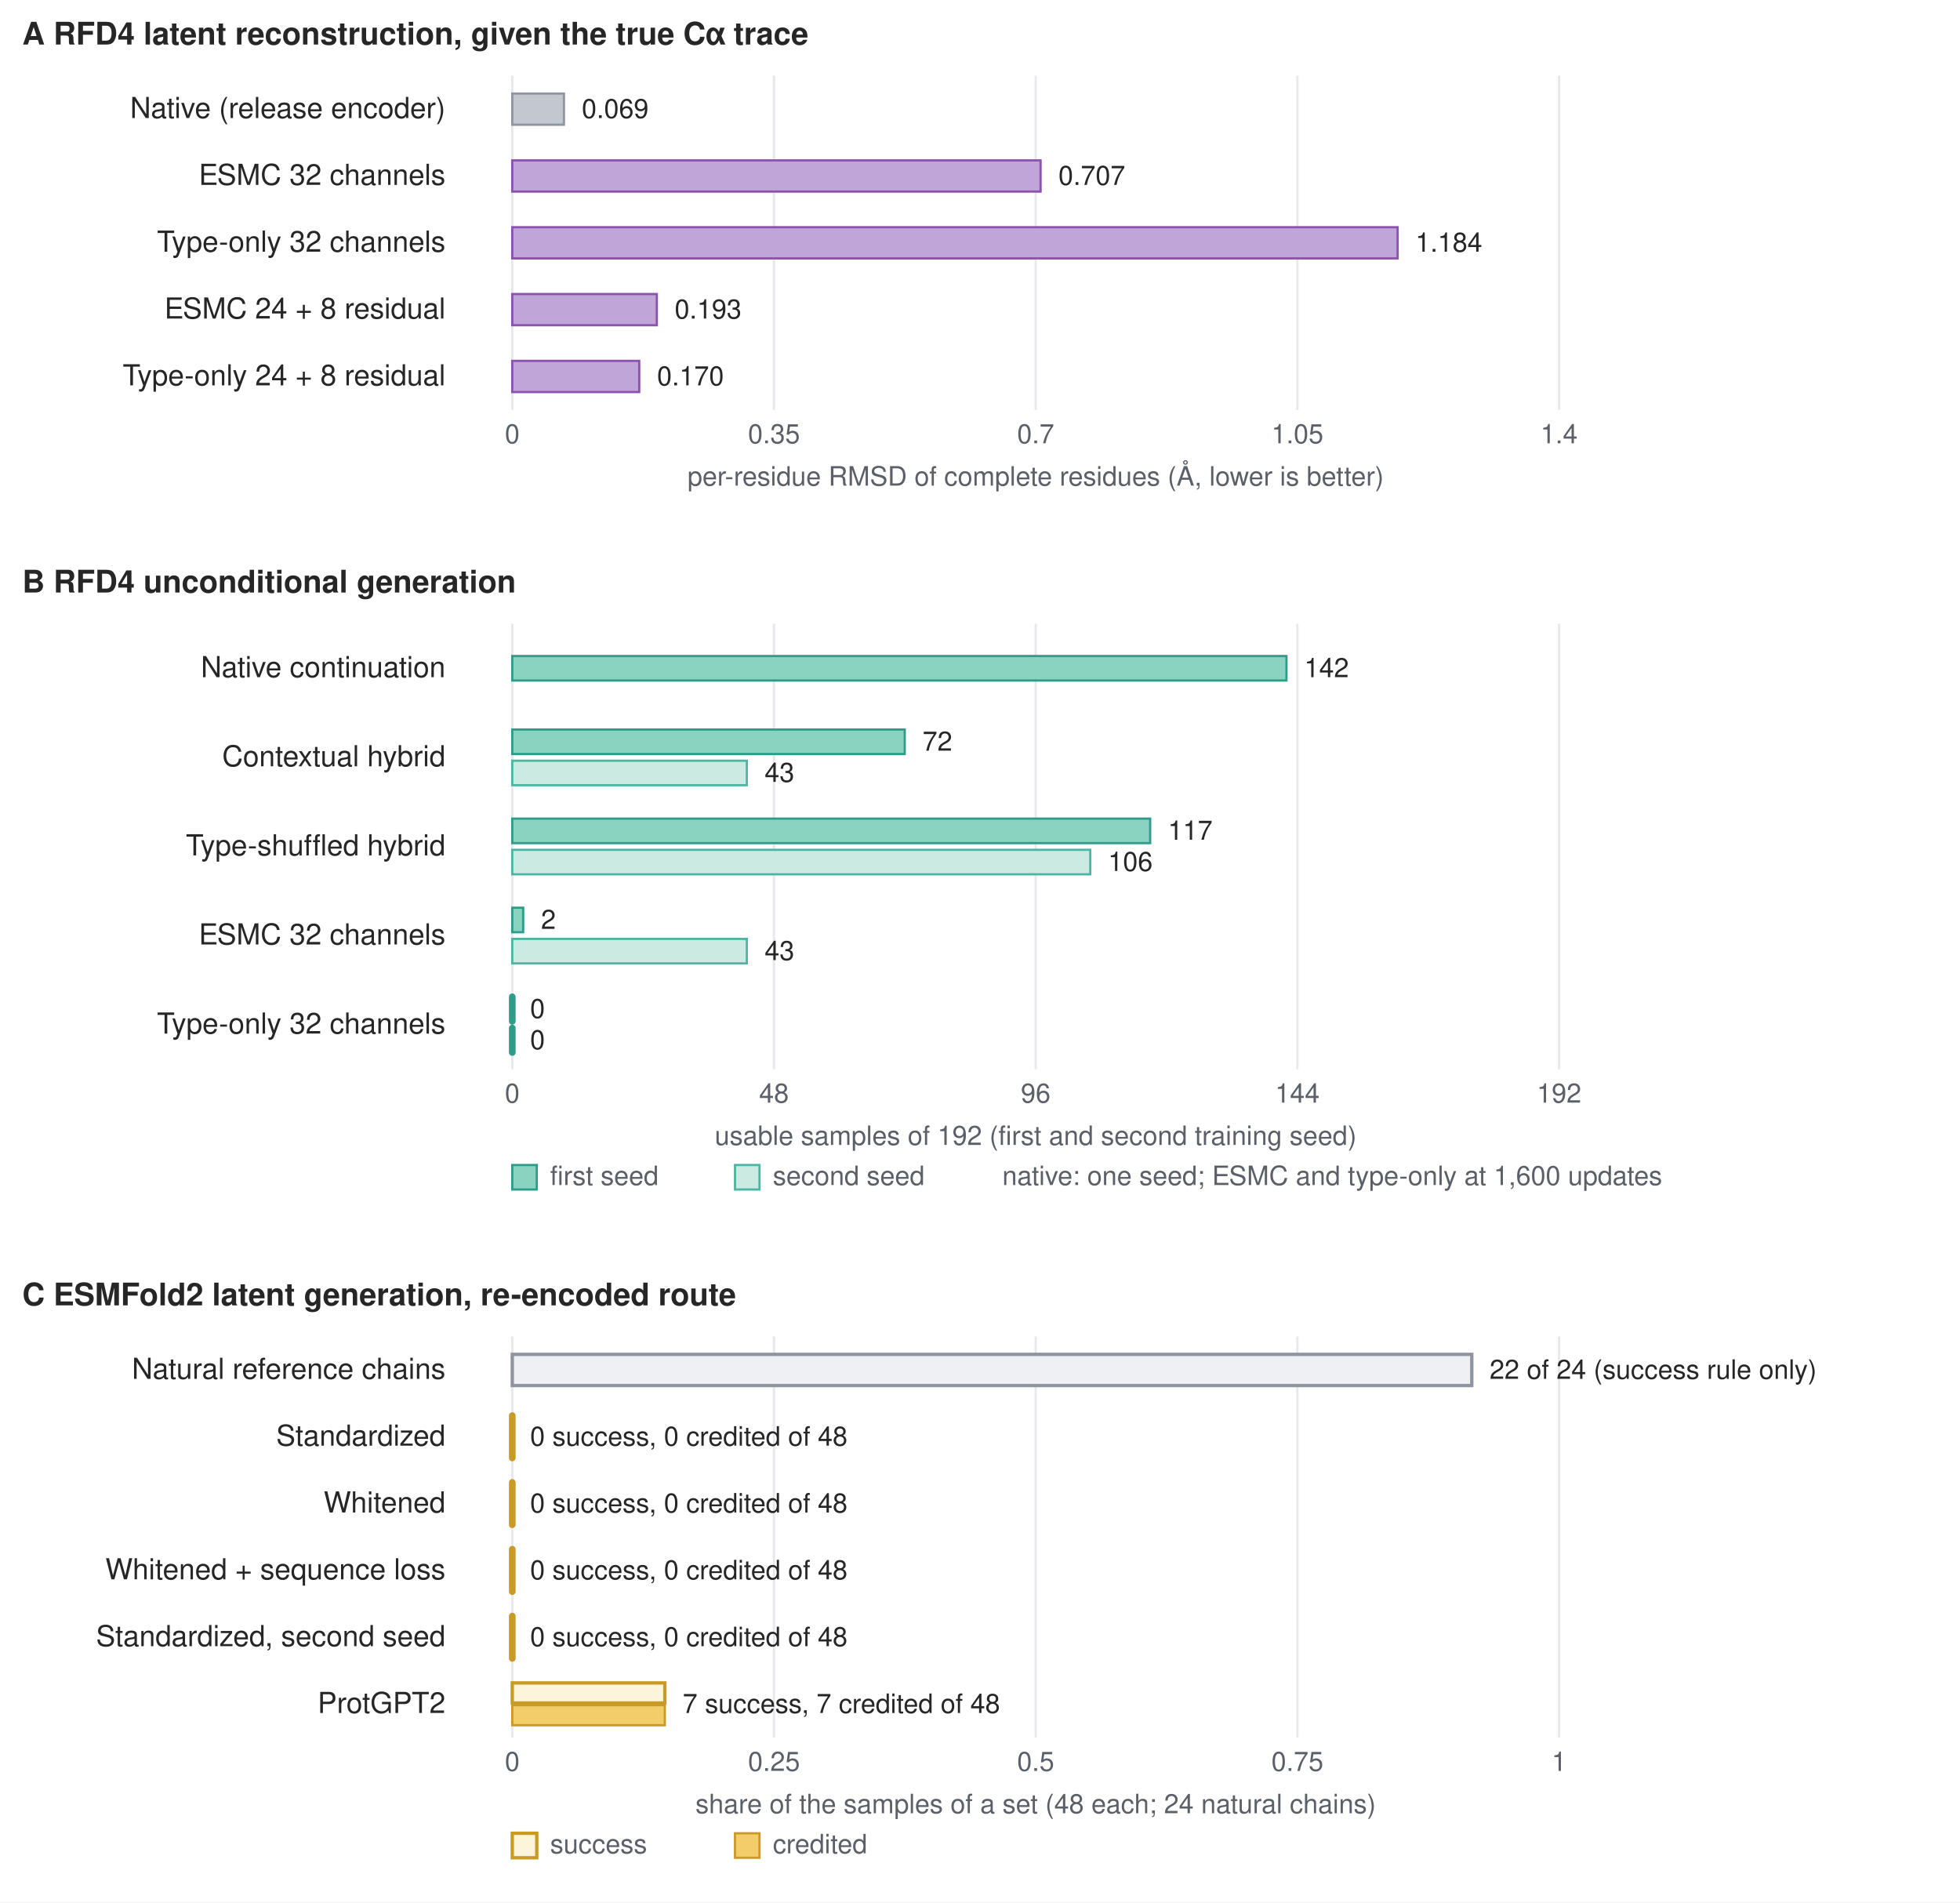
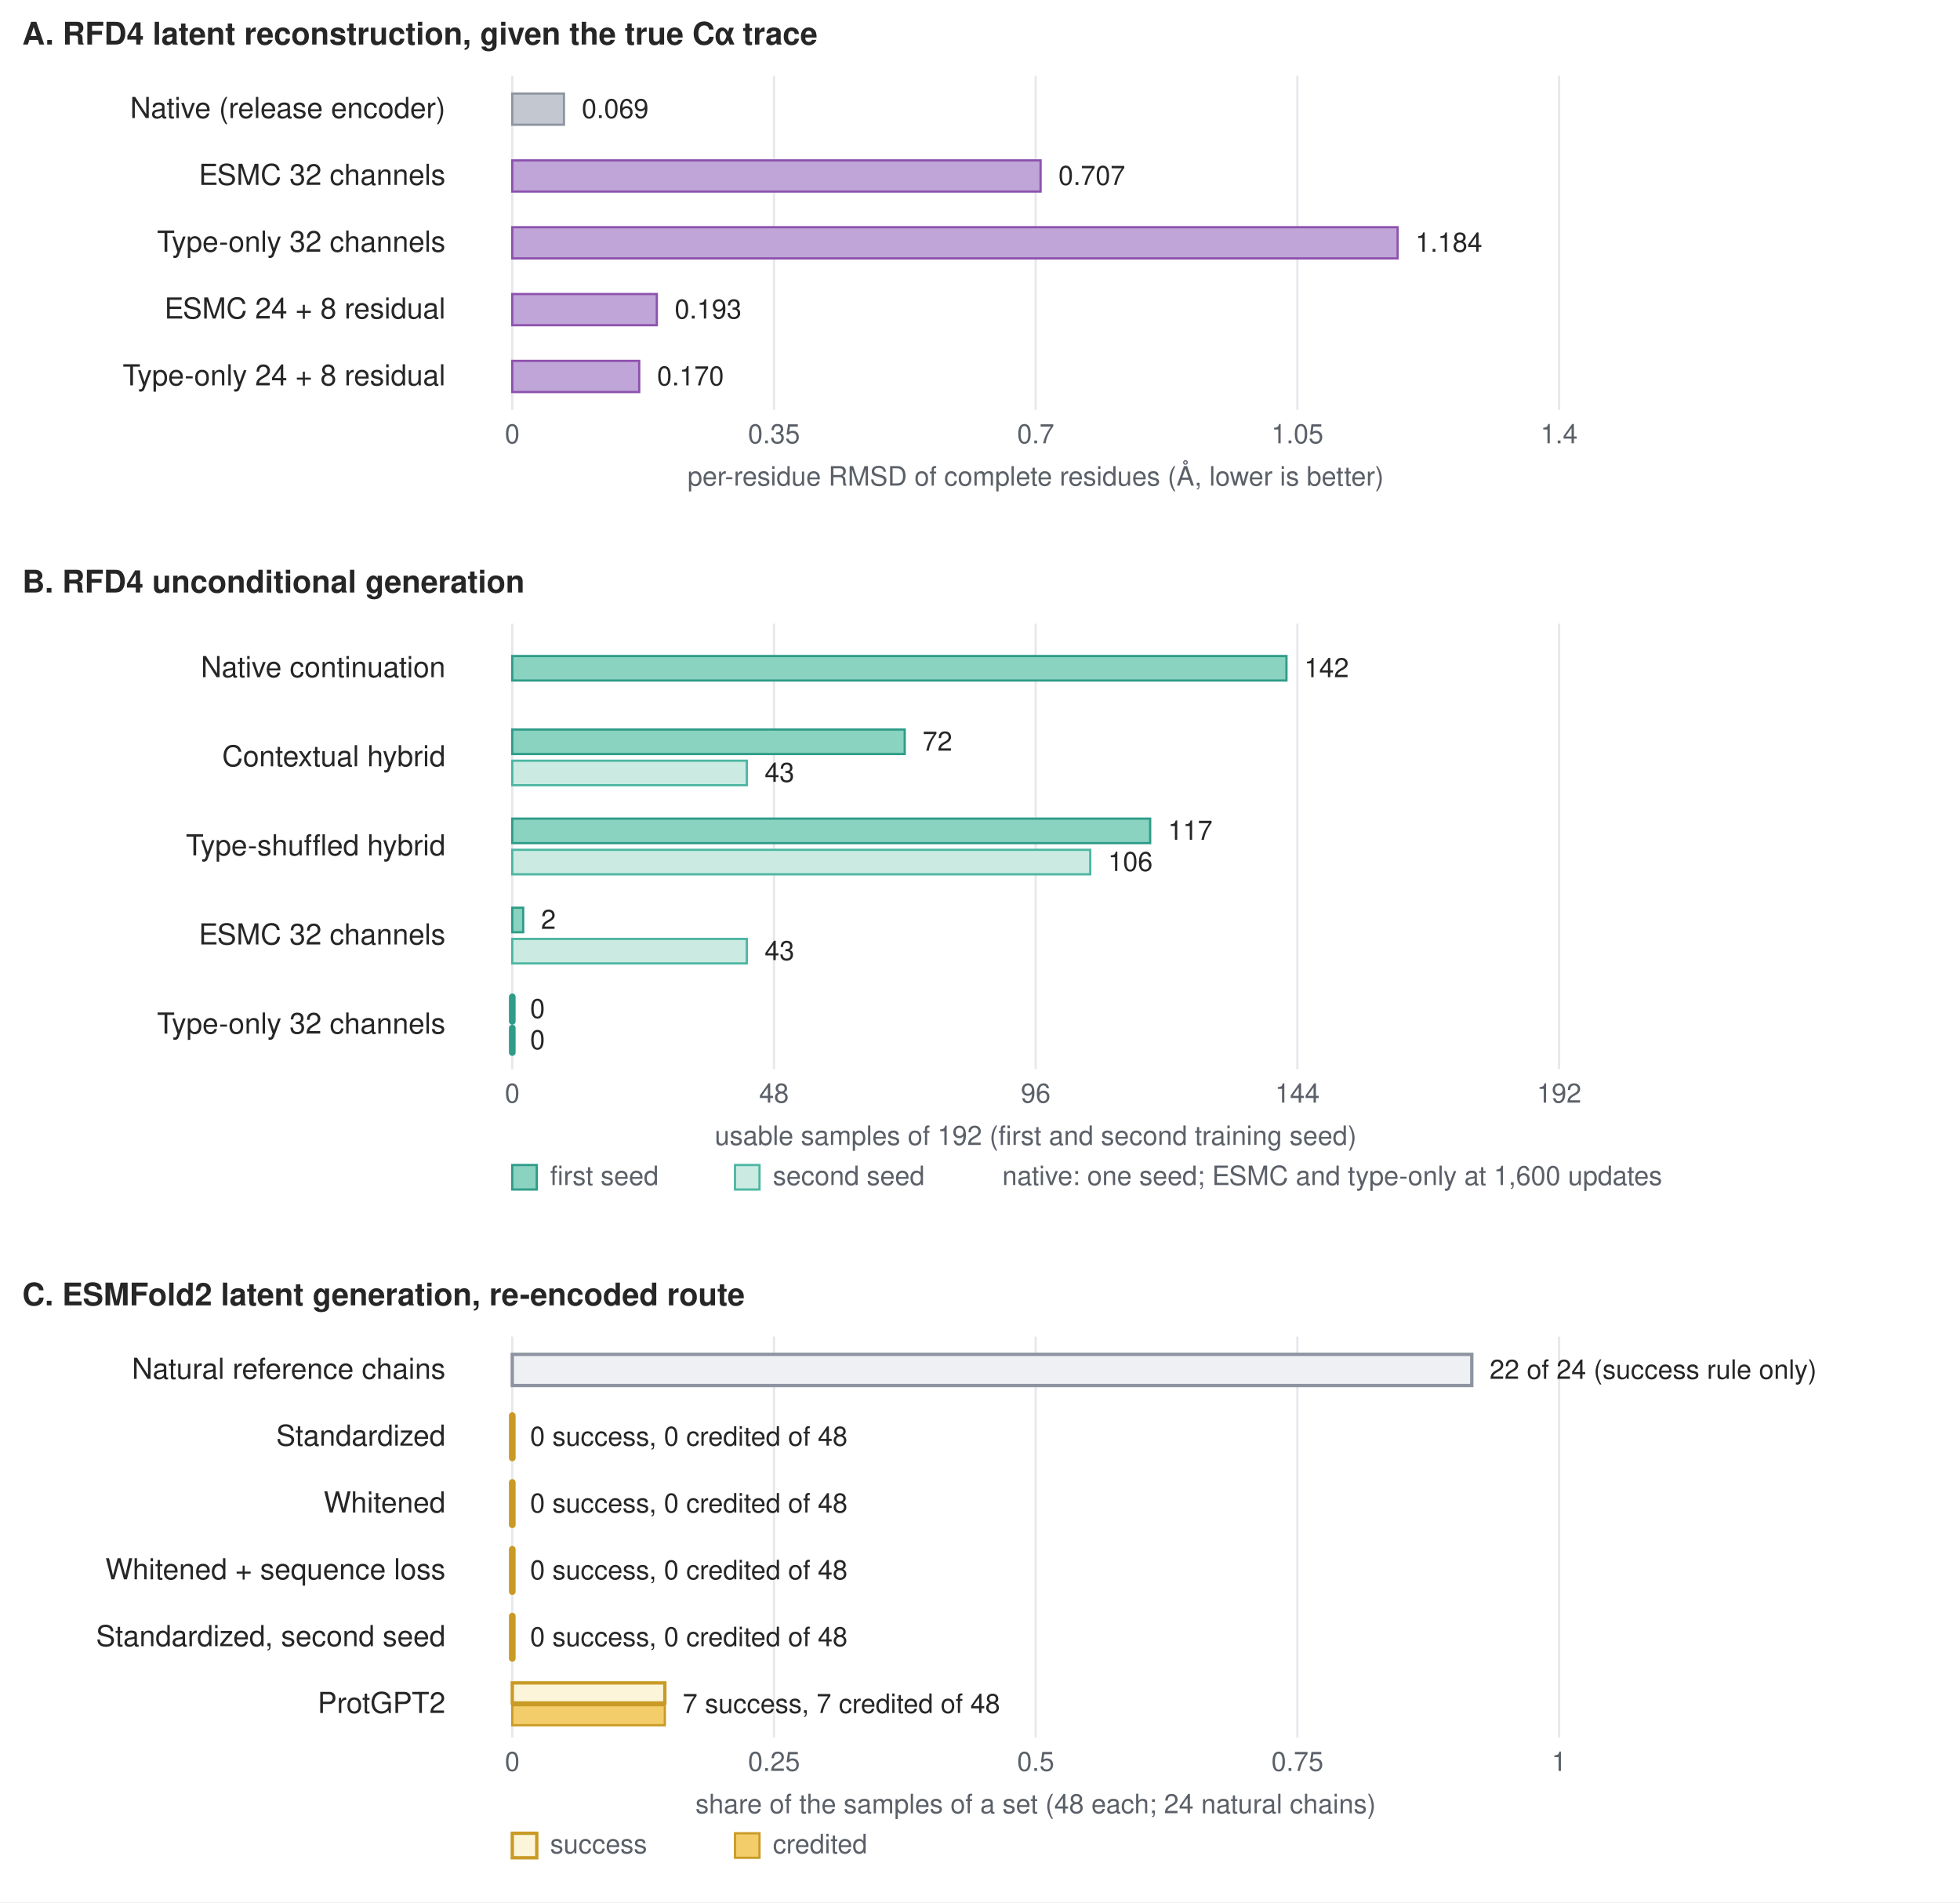
<svg xmlns="http://www.w3.org/2000/svg" viewBox="0 0 880 854" width="880" height="854" role="img" aria-label="Key results: RFD4 reconstruction, RFD4 unconditional generation, ESMFold2 latent generation">
  <style>
text { font-family: "Helvetica Neue", Helvetica, Arial, "Liberation Sans", sans-serif; fill: #262626; font-size: 13px; }
.m { fill: #5B6068; font-size: 12px; } .n { font-size: 12px; font-variant-numeric: tabular-nums; }
.h { font-size: 14px; font-weight: 700; }
.grid { stroke: #E6E8EC; stroke-width: 1; }
.bar { stroke-width: 1; }
.bar.dec { fill: #BFA5D8; stroke: #8D52AD; } .bar.grn { fill: #8AD3C0; stroke: #2E9C88; } .bar.grn2 { fill: #CBEBE2; stroke: #4DB6A2; }
.bar.gen { fill: #F2CD6A; stroke: #C99A25; } .bar.ctrl { fill: #C3C8D0; stroke: #8E95A1; }
.hollow { fill: #FDF5DA; stroke: #C99A25; stroke-width: 1.5; } .hollow.ctrl { fill: #EEF0F3; stroke: #8E95A1; }
.zero { stroke-width: 3; stroke-linecap: round; } .zero.dec { stroke: #8D52AD; } .zero.grn, .zero.grn2 { stroke: #2E9C88; } .zero.gen { stroke: #C99A25; } .zero.ctrl { stroke: #8E95A1; }
</style>
  <rect width="880" height="854" fill="#FFFFFF" />
-   <text x="10.0" y="20.0" class="h" text-anchor="start">A  RFD4 latent reconstruction, given the true Cα trace</text>
+   <text x="10.0" y="20.0" class="h" text-anchor="start">A. RFD4 latent reconstruction, given the true Cα trace</text>
  <line x1="230.0" y1="34" x2="230.0" y2="184" class="grid" />
  <text x="230.0" y="199.0" class="m n" text-anchor="middle">0</text>
  <line x1="347.5" y1="34" x2="347.5" y2="184" class="grid" />
  <text x="347.5" y="199.0" class="m n" text-anchor="middle">0.35</text>
  <line x1="465.0" y1="34" x2="465.0" y2="184" class="grid" />
  <text x="465.0" y="199.0" class="m n" text-anchor="middle">0.7</text>
  <line x1="582.5" y1="34" x2="582.5" y2="184" class="grid" />
  <text x="582.5" y="199.0" class="m n" text-anchor="middle">1.05</text>
  <line x1="700.0" y1="34" x2="700.0" y2="184" class="grid" />
  <text x="700.0" y="199.0" class="m n" text-anchor="middle">1.4</text>
  <text x="465.0" y="218.0" class="m" text-anchor="middle">per-residue RMSD of complete residues (Å, lower is better)</text>
  <text x="200.0" y="53.0" class="" text-anchor="end">Native (release encoder)</text>
  <rect x="230" y="42.0" width="23.2" height="14" class="bar ctrl" />
  <text x="261.2" y="53.0" class="n" text-anchor="start">0.069</text>
  <text x="200.0" y="83.0" class="" text-anchor="end">ESMC 32 channels</text>
  <rect x="230" y="72.0" width="237.2" height="14" class="bar dec" />
  <text x="475.2" y="83.0" class="n" text-anchor="start">0.707</text>
  <text x="200.0" y="113.0" class="" text-anchor="end">Type-only 32 channels</text>
  <rect x="230" y="102.0" width="397.5" height="14" class="bar dec" />
  <text x="635.5" y="113.0" class="n" text-anchor="start">1.184</text>
  <text x="200.0" y="143.0" class="" text-anchor="end">ESMC 24 + 8 residual</text>
  <rect x="230" y="132.0" width="64.9" height="14" class="bar dec" />
  <text x="302.9" y="143.0" class="n" text-anchor="start">0.193</text>
  <text x="200.0" y="173.0" class="" text-anchor="end">Type-only 24 + 8 residual</text>
  <rect x="230" y="162.0" width="57.0" height="14" class="bar dec" />
  <text x="295.0" y="173.0" class="n" text-anchor="start">0.170</text>
-   <text x="10.0" y="266.0" class="h" text-anchor="start">B  RFD4 unconditional generation</text>
+   <text x="10.0" y="266.0" class="h" text-anchor="start">B. RFD4 unconditional generation</text>
  <line x1="230.0" y1="280" x2="230.0" y2="480" class="grid" />
  <text x="230.0" y="495.0" class="m n" text-anchor="middle">0</text>
  <line x1="347.5" y1="280" x2="347.5" y2="480" class="grid" />
  <text x="347.5" y="495.0" class="m n" text-anchor="middle">48</text>
  <line x1="465.0" y1="280" x2="465.0" y2="480" class="grid" />
  <text x="465.0" y="495.0" class="m n" text-anchor="middle">96</text>
  <line x1="582.5" y1="280" x2="582.5" y2="480" class="grid" />
  <text x="582.5" y="495.0" class="m n" text-anchor="middle">144</text>
  <line x1="700.0" y1="280" x2="700.0" y2="480" class="grid" />
  <text x="700.0" y="495.0" class="m n" text-anchor="middle">192</text>
  <text x="465.0" y="514.0" class="m" text-anchor="middle">usable samples of 192 (first and second training seed)</text>
  <text x="200.0" y="304.0" class="" text-anchor="end">Native continuation</text>
  <rect x="230" y="294.5" width="347.6" height="11" class="bar grn" />
  <text x="585.6" y="304.0" class="n" text-anchor="start">142</text>
  <text x="200.0" y="344.0" class="" text-anchor="end">Contextual hybrid</text>
  <rect x="230" y="327.5" width="176.2" height="11" class="bar grn" />
  <text x="414.2" y="337.0" class="n" text-anchor="start">72</text>
  <rect x="230" y="341.5" width="105.3" height="11" class="bar grn2" />
  <text x="343.3" y="351.0" class="n" text-anchor="start">43</text>
  <text x="200.0" y="384.0" class="" text-anchor="end">Type-shuffled hybrid</text>
  <rect x="230" y="367.5" width="286.4" height="11" class="bar grn" />
  <text x="524.4" y="377.0" class="n" text-anchor="start">117</text>
  <rect x="230" y="381.5" width="259.5" height="11" class="bar grn2" />
  <text x="497.5" y="391.0" class="n" text-anchor="start">106</text>
  <text x="200.0" y="424.0" class="" text-anchor="end">ESMC 32 channels</text>
  <rect x="230" y="407.5" width="4.9" height="11" class="bar grn" />
  <text x="242.9" y="417.0" class="n" text-anchor="start">2</text>
  <rect x="230" y="421.5" width="105.3" height="11" class="bar grn2" />
  <text x="343.3" y="431.0" class="n" text-anchor="start">43</text>
  <text x="200.0" y="464.0" class="" text-anchor="end">Type-only 32 channels</text>
  <line x1="230" y1="447.5" x2="230" y2="458.5" class="zero grn" />
  <text x="238.0" y="457.0" class="n" text-anchor="start">0</text>
  <line x1="230" y1="461.5" x2="230" y2="472.5" class="zero grn2" />
  <text x="238.0" y="471.0" class="n" text-anchor="start">0</text>
  <rect x="230" y="523" width="11" height="11" class="bar grn" />
  <text x="247.0" y="532.0" class="m" text-anchor="start">first seed</text>
  <rect x="330" y="523" width="11" height="11" class="bar grn2" />
  <text x="347.0" y="532.0" class="m" text-anchor="start">second seed</text>
  <text x="450.0" y="532.0" class="m" text-anchor="start">native: one seed; ESMC and type-only at 1,600 updates</text>
-   <text x="10.0" y="586.0" class="h" text-anchor="start">C  ESMFold2 latent generation, re-encoded route</text>
+   <text x="10.0" y="586.0" class="h" text-anchor="start">C. ESMFold2 latent generation, re-encoded route</text>
  <line x1="230.0" y1="600" x2="230.0" y2="780" class="grid" />
  <text x="230.0" y="795.0" class="m n" text-anchor="middle">0</text>
  <line x1="347.5" y1="600" x2="347.5" y2="780" class="grid" />
  <text x="347.5" y="795.0" class="m n" text-anchor="middle">0.25</text>
  <line x1="465.0" y1="600" x2="465.0" y2="780" class="grid" />
  <text x="465.0" y="795.0" class="m n" text-anchor="middle">0.5</text>
  <line x1="582.5" y1="600" x2="582.5" y2="780" class="grid" />
  <text x="582.5" y="795.0" class="m n" text-anchor="middle">0.75</text>
  <line x1="700.0" y1="600" x2="700.0" y2="780" class="grid" />
  <text x="700.0" y="795.0" class="m n" text-anchor="middle">1</text>
  <text x="465.0" y="814.0" class="m" text-anchor="middle">share of the samples of a set (48 each; 24 natural chains)</text>
  <text x="200.0" y="619.0" class="" text-anchor="end">Natural reference chains</text>
  <rect x="230" y="608.0" width="430.8" height="14" class="hollow ctrl" />
  <text x="668.8" y="619.0" class="n" text-anchor="start">22 of 24 (success rule only)</text>
  <text x="200.0" y="649.0" class="" text-anchor="end">Standardized</text>
  <line x1="230" y1="635.5" x2="230" y2="644.5" class="zero gen" />
  <line x1="230" y1="645.5" x2="230" y2="654.5" class="zero gen" />
  <text x="238.0" y="649.0" class="n" text-anchor="start">0 success, 0 credited of 48</text>
  <text x="200.0" y="679.0" class="" text-anchor="end">Whitened</text>
  <line x1="230" y1="665.5" x2="230" y2="674.5" class="zero gen" />
  <line x1="230" y1="675.5" x2="230" y2="684.5" class="zero gen" />
  <text x="238.0" y="679.0" class="n" text-anchor="start">0 success, 0 credited of 48</text>
  <text x="200.0" y="709.0" class="" text-anchor="end">Whitened + sequence loss</text>
  <line x1="230" y1="695.5" x2="230" y2="704.5" class="zero gen" />
  <line x1="230" y1="705.5" x2="230" y2="714.5" class="zero gen" />
  <text x="238.0" y="709.0" class="n" text-anchor="start">0 success, 0 credited of 48</text>
  <text x="200.0" y="739.0" class="" text-anchor="end">Standardized, second seed</text>
  <line x1="230" y1="725.5" x2="230" y2="734.5" class="zero gen" />
  <line x1="230" y1="735.5" x2="230" y2="744.5" class="zero gen" />
  <text x="238.0" y="739.0" class="n" text-anchor="start">0 success, 0 credited of 48</text>
  <text x="200.0" y="769.0" class="" text-anchor="end">ProtGPT2</text>
  <rect x="230" y="755.5" width="68.5" height="9" class="hollow gen" />
  <rect x="230" y="765.5" width="68.5" height="9" class="bar gen" />
  <text x="306.5" y="769.0" class="n" text-anchor="start">7 success, 7 credited of 48</text>
  <rect x="230" y="823" width="11" height="11" class="hollow" />
  <text x="247.0" y="832.0" class="m" text-anchor="start">success</text>
  <rect x="330" y="823" width="11" height="11" class="bar gen" />
  <text x="347.0" y="832.0" class="m" text-anchor="start">credited</text>
</svg>
